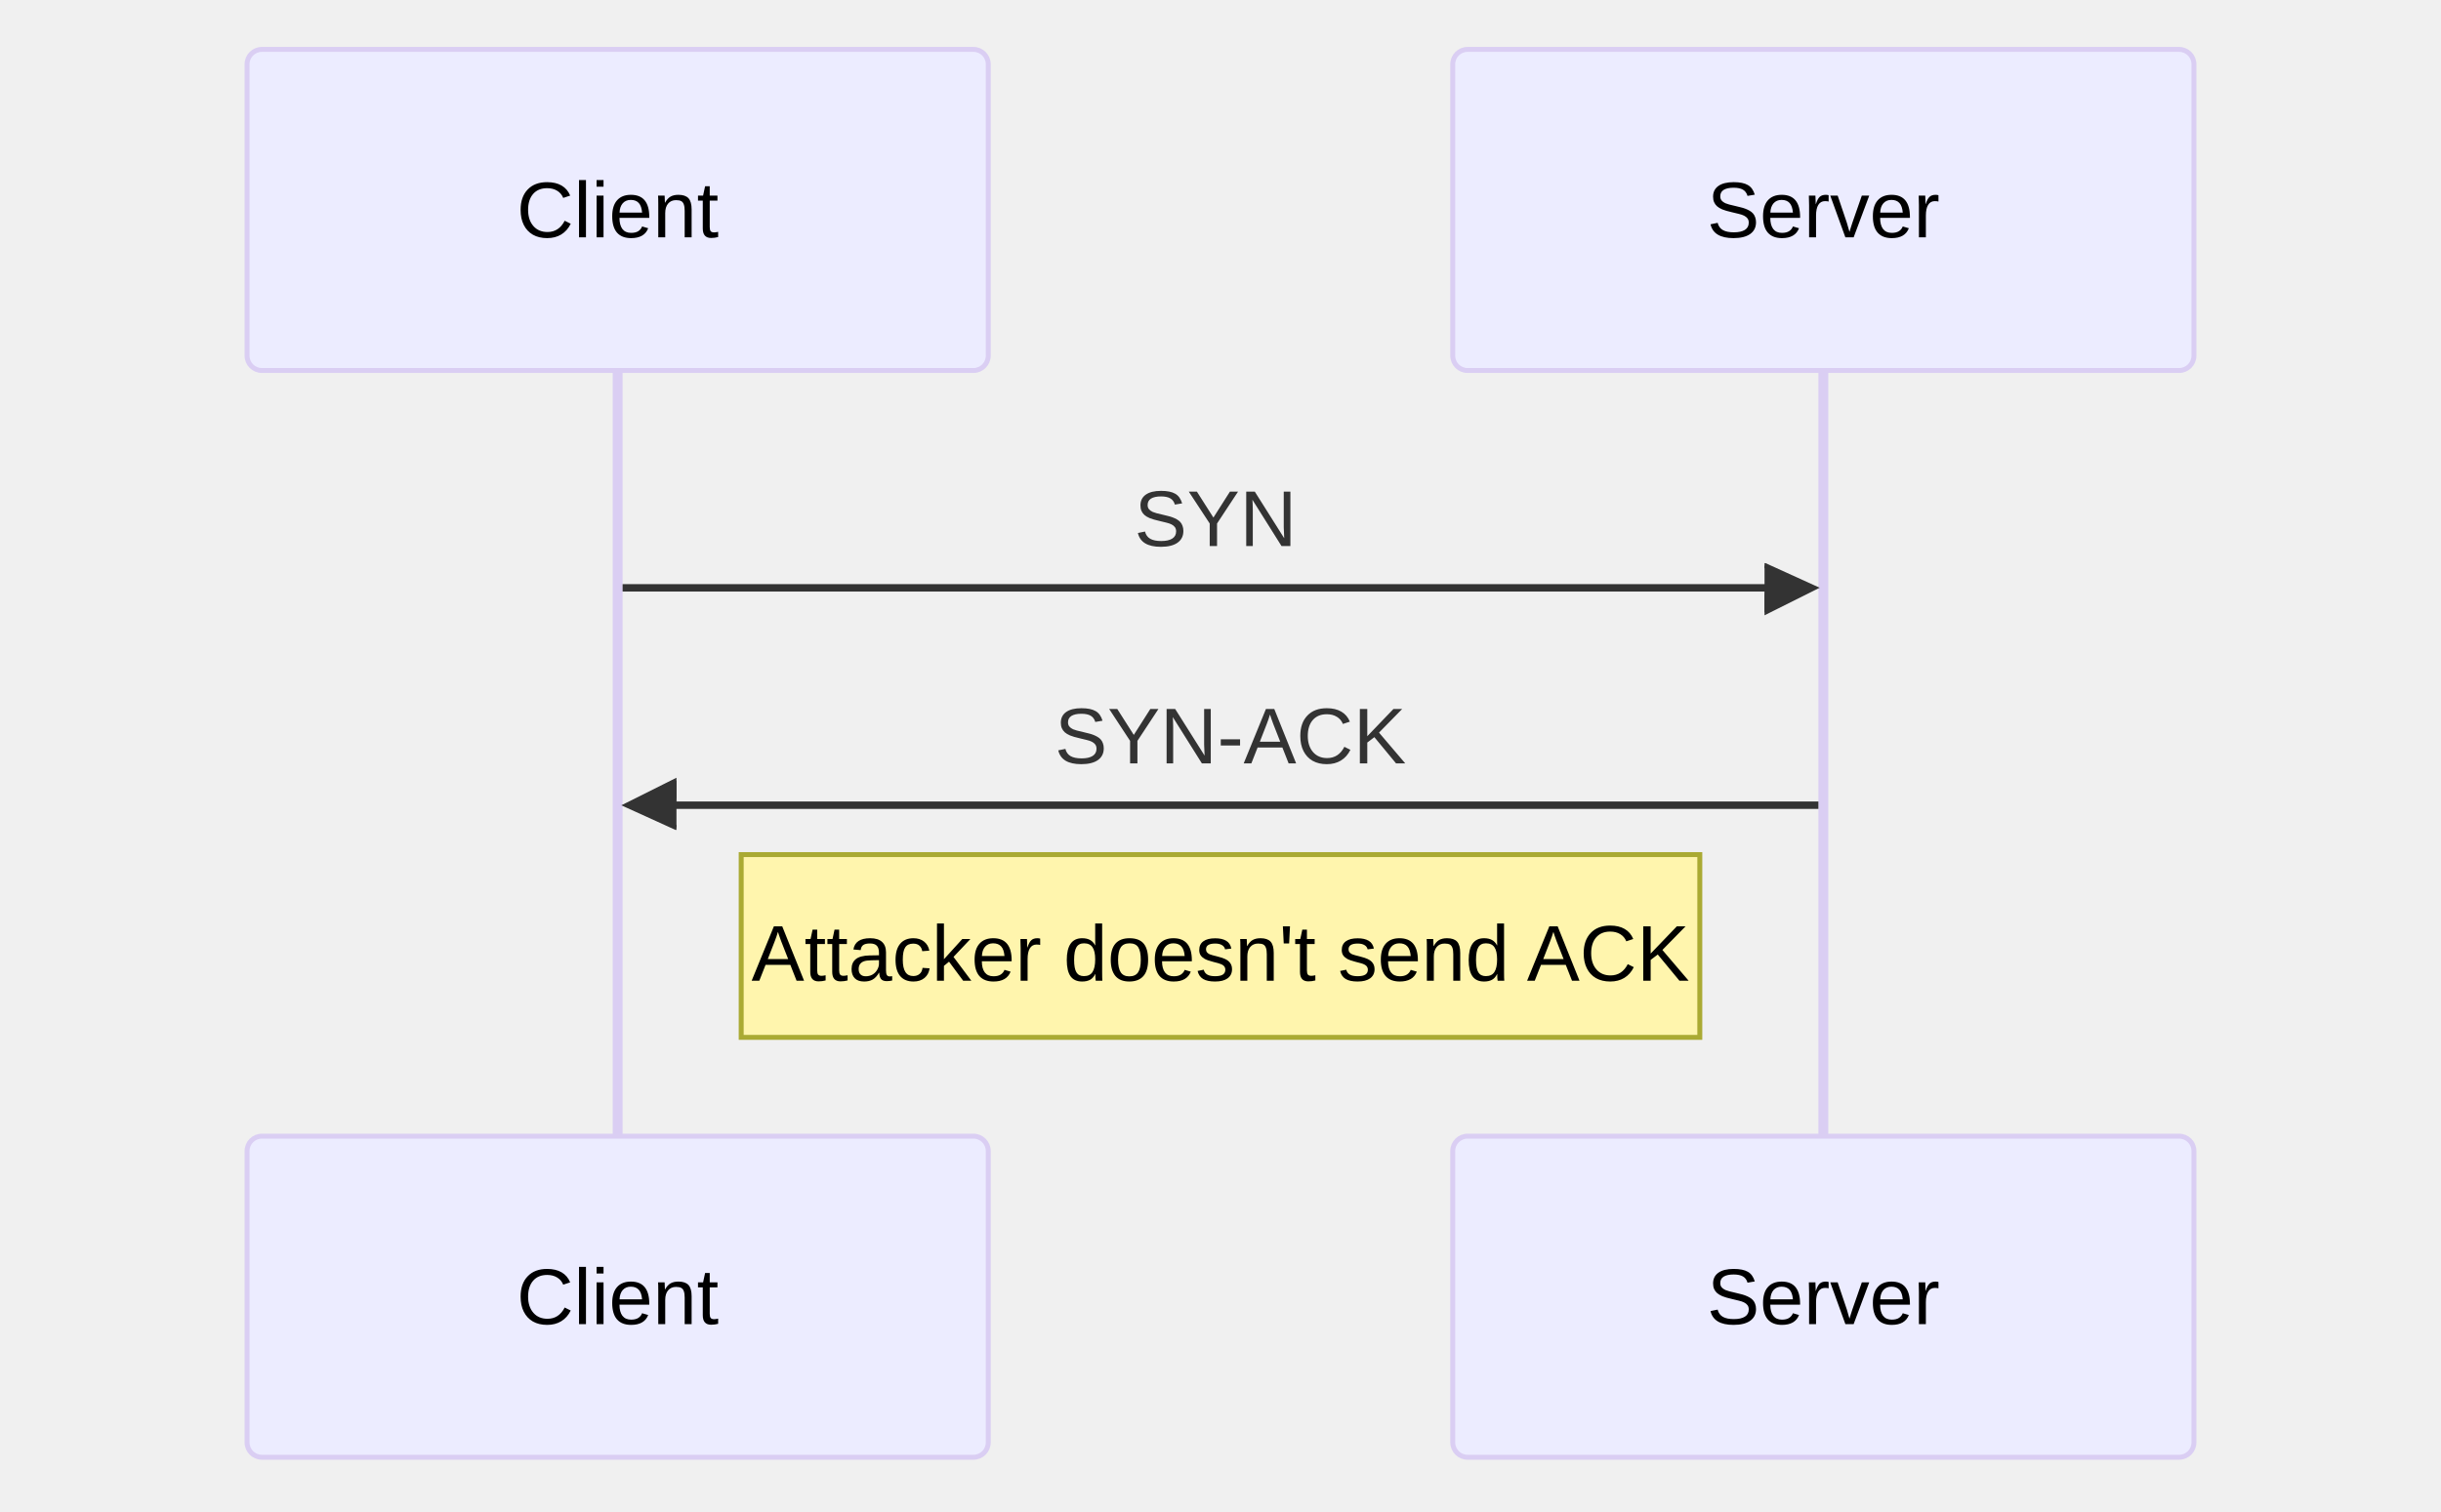
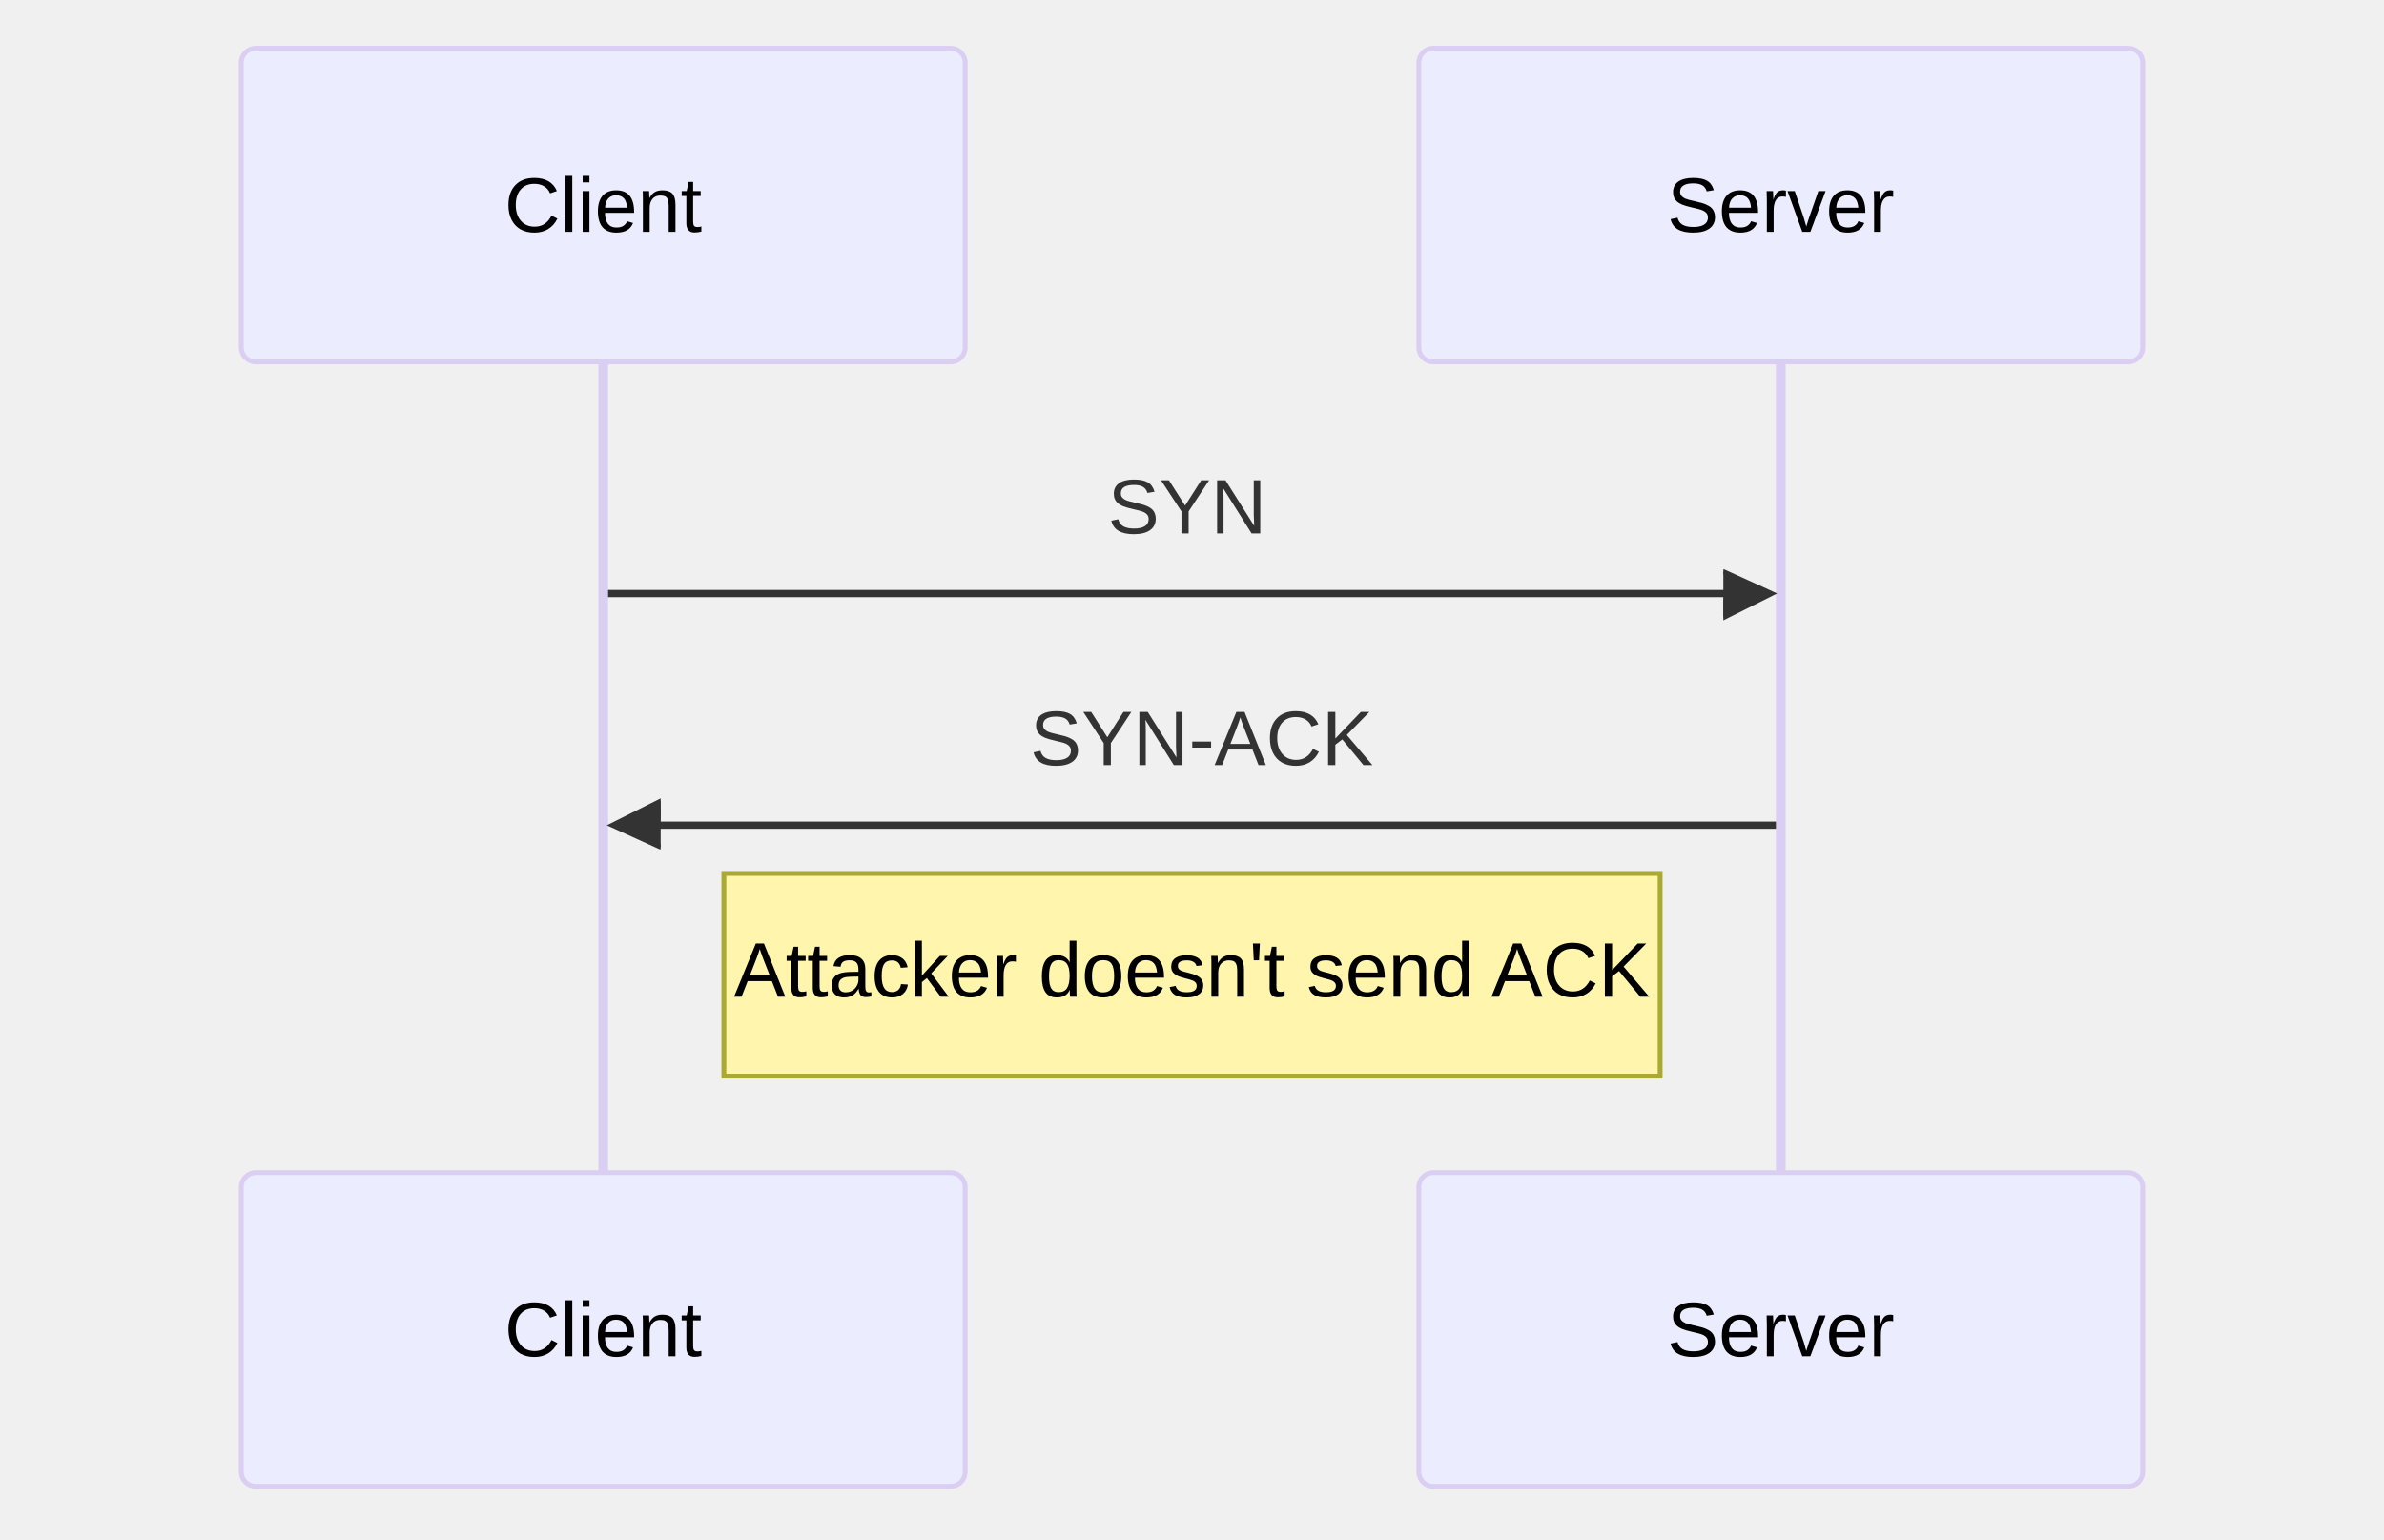
- <svg xmlns="http://www.w3.org/2000/svg" aria-roledescription="sequence" role="graphics-document document" viewBox="-50 -10 494 306" style="max-width: 494px; background-color: white;" width="100%" id="my-svg">
+ <svg xmlns="http://www.w3.org/2000/svg" aria-roledescription="sequence" role="graphics-document document" viewBox="-50 -10 494 319" style="max-width: 494px; background-color: white;" width="100%" id="my-svg">
  <g>
-     <rect class="actor actor-bottom" ry="3" rx="3" name="Server" height="65" width="150" stroke="#666" fill="#eaeaea" y="220" x="244" />
-     <text style="text-anchor: middle; font-size: 16px; font-weight: 400;" class="actor actor-box" alignment-baseline="central" dominant-baseline="central" y="252.5" x="319">
+     <rect class="actor actor-bottom" ry="3" rx="3" name="Server" height="65" width="150" stroke="#666" fill="#eaeaea" y="233" x="244" />
+     <text style="text-anchor: middle; font-size: 16px; font-weight: 400;" class="actor actor-box" alignment-baseline="central" dominant-baseline="central" y="265.5" x="319">
      <tspan dy="0" x="319">Server</tspan>
    </text>
  </g>
  <g>
-     <rect class="actor actor-bottom" ry="3" rx="3" name="Client" height="65" width="150" stroke="#666" fill="#eaeaea" y="220" x="0" />
-     <text style="text-anchor: middle; font-size: 16px; font-weight: 400;" class="actor actor-box" alignment-baseline="central" dominant-baseline="central" y="252.5" x="75">
+     <rect class="actor actor-bottom" ry="3" rx="3" name="Client" height="65" width="150" stroke="#666" fill="#eaeaea" y="233" x="0" />
+     <text style="text-anchor: middle; font-size: 16px; font-weight: 400;" class="actor actor-box" alignment-baseline="central" dominant-baseline="central" y="265.5" x="75">
      <tspan dy="0" x="75">Client</tspan>
    </text>
  </g>
  <g>
-     <line name="Server" stroke="#999" stroke-width="0.5px" class="actor-line 200" y2="220" x2="319" y1="65" x1="319" id="actor1" />
+     <line name="Server" stroke="#999" stroke-width="0.5px" class="actor-line 200" y2="233" x2="319" y1="65" x1="319" id="actor1" />
    <g id="root-1">
      <rect class="actor actor-top" ry="3" rx="3" name="Server" height="65" width="150" stroke="#666" fill="#eaeaea" y="0" x="244" />
      <text style="text-anchor: middle; font-size: 16px; font-weight: 400;" class="actor actor-box" alignment-baseline="central" dominant-baseline="central" y="32.5" x="319">
        <tspan dy="0" x="319">Server</tspan>
      </text>
    </g>
  </g>
  <g>
-     <line name="Client" stroke="#999" stroke-width="0.5px" class="actor-line 200" y2="220" x2="75" y1="65" x1="75" id="actor0" />
+     <line name="Client" stroke="#999" stroke-width="0.5px" class="actor-line 200" y2="233" x2="75" y1="65" x1="75" id="actor0" />
    <g id="root-0">
      <rect class="actor actor-top" ry="3" rx="3" name="Client" height="65" width="150" stroke="#666" fill="#eaeaea" y="0" x="0" />
      <text style="text-anchor: middle; font-size: 16px; font-weight: 400;" class="actor actor-box" alignment-baseline="central" dominant-baseline="central" y="32.5" x="75">
        <tspan dy="0" x="75">Client</tspan>
      </text>
    </g>
  </g>
  <style>#my-svg{font-family:"trebuchet ms",verdana,arial,sans-serif;font-size:16px;fill:#333;}#my-svg .error-icon{fill:#552222;}#my-svg .error-text{fill:#552222;stroke:#552222;}#my-svg .edge-thickness-normal{stroke-width:1px;}#my-svg .edge-thickness-thick{stroke-width:3.5px;}#my-svg .edge-pattern-solid{stroke-dasharray:0;}#my-svg .edge-thickness-invisible{stroke-width:0;fill:none;}#my-svg .edge-pattern-dashed{stroke-dasharray:3;}#my-svg .edge-pattern-dotted{stroke-dasharray:2;}#my-svg .marker{fill:#333333;stroke:#333333;}#my-svg .marker.cross{stroke:#333333;}#my-svg svg{font-family:"trebuchet ms",verdana,arial,sans-serif;font-size:16px;}#my-svg p{margin:0;}#my-svg .actor{stroke:hsl(259.626, 59.777%, 87.902%);fill:#ECECFF;}#my-svg text.actor&gt;tspan{fill:black;stroke:none;}#my-svg .actor-line{stroke:hsl(259.626, 59.777%, 87.902%);}#my-svg .messageLine0{stroke-width:1.5;stroke-dasharray:none;stroke:#333;}#my-svg .messageLine1{stroke-width:1.5;stroke-dasharray:2,2;stroke:#333;}#my-svg #arrowhead path{fill:#333;stroke:#333;}#my-svg .sequenceNumber{fill:white;}#my-svg #sequencenumber{fill:#333;}#my-svg #crosshead path{fill:#333;stroke:#333;}#my-svg .messageText{fill:#333;stroke:none;}#my-svg .labelBox{stroke:hsl(259.626, 59.777%, 87.902%);fill:#ECECFF;}#my-svg .labelText,#my-svg .labelText&gt;tspan{fill:black;stroke:none;}#my-svg .loopText,#my-svg .loopText&gt;tspan{fill:black;stroke:none;}#my-svg .loopLine{stroke-width:2px;stroke-dasharray:2,2;stroke:hsl(259.626, 59.777%, 87.902%);fill:hsl(259.626, 59.777%, 87.902%);}#my-svg .note{stroke:#aaaa33;fill:#fff5ad;}#my-svg .noteText,#my-svg .noteText&gt;tspan{fill:black;stroke:none;}#my-svg .activation0{fill:#f4f4f4;stroke:#666;}#my-svg .activation1{fill:#f4f4f4;stroke:#666;}#my-svg .activation2{fill:#f4f4f4;stroke:#666;}#my-svg .actorPopupMenu{position:absolute;}#my-svg .actorPopupMenuPanel{position:absolute;fill:#ECECFF;box-shadow:0px 8px 16px 0px rgba(0,0,0,0.2);filter:drop-shadow(3px 5px 2px rgb(0 0 0 / 0.4));}#my-svg .actor-man line{stroke:hsl(259.626, 59.777%, 87.902%);fill:#ECECFF;}#my-svg .actor-man circle,#my-svg line{stroke:hsl(259.626, 59.777%, 87.902%);fill:#ECECFF;stroke-width:2px;}#my-svg :root{--mermaid-font-family:"trebuchet ms",verdana,arial,sans-serif;}</style>
  <g />
  <defs>
    <symbol height="24" width="24" id="computer">
      <path d="M2 2v13h20v-13h-20zm18 11h-16v-9h16v9zm-10.228 6l.466-1h3.524l.467 1h-4.457zm14.228 3h-24l2-6h2.104l-1.33 4h18.45l-1.297-4h2.073l2 6zm-5-10h-14v-7h14v7z" transform="scale(.5)" />
    </symbol>
  </defs>
  <defs>
    <symbol clip-rule="evenodd" fill-rule="evenodd" id="database">
      <path d="M12.258.001l.256.004.255.005.253.008.251.01.249.012.247.015.246.016.242.019.241.02.239.023.236.024.233.027.231.028.229.031.225.032.223.034.22.036.217.038.214.04.211.041.208.043.205.045.201.046.198.048.194.05.191.051.187.053.183.054.18.056.175.057.172.059.168.06.163.061.16.063.155.064.15.066.074.033.073.033.071.034.07.034.069.035.068.035.067.035.066.035.064.036.064.036.062.036.06.036.06.037.058.037.058.037.055.038.055.038.053.038.052.038.051.039.05.039.048.039.047.039.045.04.044.04.043.04.041.04.04.041.039.041.037.041.036.041.034.041.033.042.032.042.03.042.029.042.027.042.026.043.024.043.023.043.021.043.02.043.018.044.017.043.015.044.013.044.012.044.011.045.009.044.007.045.006.045.004.045.002.045.001.045v17l-.001.045-.002.045-.004.045-.006.045-.007.045-.009.044-.011.045-.012.044-.013.044-.015.044-.017.043-.018.044-.02.043-.021.043-.023.043-.024.043-.026.043-.027.042-.029.042-.03.042-.032.042-.033.042-.034.041-.036.041-.037.041-.039.041-.04.041-.041.04-.043.04-.044.04-.045.04-.047.039-.048.039-.05.039-.051.039-.052.038-.053.038-.055.038-.055.038-.058.037-.058.037-.06.037-.06.036-.062.036-.064.036-.064.036-.066.035-.067.035-.068.035-.069.035-.07.034-.071.034-.073.033-.074.033-.15.066-.155.064-.16.063-.163.061-.168.06-.172.059-.175.057-.18.056-.183.054-.187.053-.191.051-.194.05-.198.048-.201.046-.205.045-.208.043-.211.041-.214.04-.217.038-.22.036-.223.034-.225.032-.229.031-.231.028-.233.027-.236.024-.239.023-.241.02-.242.019-.246.016-.247.015-.249.012-.251.01-.253.008-.255.005-.256.004-.258.001-.258-.001-.256-.004-.255-.005-.253-.008-.251-.01-.249-.012-.247-.015-.245-.016-.243-.019-.241-.02-.238-.023-.236-.024-.234-.027-.231-.028-.228-.031-.226-.032-.223-.034-.22-.036-.217-.038-.214-.04-.211-.041-.208-.043-.204-.045-.201-.046-.198-.048-.195-.05-.19-.051-.187-.053-.184-.054-.179-.056-.176-.057-.172-.059-.167-.06-.164-.061-.159-.063-.155-.064-.151-.066-.074-.033-.072-.033-.072-.034-.07-.034-.069-.035-.068-.035-.067-.035-.066-.035-.064-.036-.063-.036-.062-.036-.061-.036-.06-.037-.058-.037-.057-.037-.056-.038-.055-.038-.053-.038-.052-.038-.051-.039-.049-.039-.049-.039-.046-.039-.046-.04-.044-.04-.043-.04-.041-.04-.04-.041-.039-.041-.037-.041-.036-.041-.034-.041-.033-.042-.032-.042-.03-.042-.029-.042-.027-.042-.026-.043-.024-.043-.023-.043-.021-.043-.02-.043-.018-.044-.017-.043-.015-.044-.013-.044-.012-.044-.011-.045-.009-.044-.007-.045-.006-.045-.004-.045-.002-.045-.001-.045v-17l.001-.045.002-.045.004-.045.006-.045.007-.045.009-.044.011-.045.012-.044.013-.044.015-.044.017-.043.018-.044.02-.043.021-.043.023-.043.024-.043.026-.043.027-.042.029-.042.03-.042.032-.042.033-.042.034-.041.036-.041.037-.041.039-.041.04-.041.041-.04.043-.04.044-.04.046-.04.046-.039.049-.039.049-.039.051-.039.052-.038.053-.038.055-.038.056-.038.057-.037.058-.037.06-.037.061-.036.062-.036.063-.036.064-.036.066-.035.067-.035.068-.035.069-.035.07-.034.072-.034.072-.033.074-.033.151-.066.155-.064.159-.063.164-.061.167-.06.172-.059.176-.057.179-.056.184-.054.187-.053.19-.051.195-.05.198-.048.201-.046.204-.045.208-.043.211-.041.214-.04.217-.038.22-.036.223-.034.226-.032.228-.031.231-.028.234-.027.236-.024.238-.023.241-.02.243-.019.245-.016.247-.015.249-.012.251-.01.253-.008.255-.005.256-.004.258-.001.258.001zm-9.258 20.499v.01l.001.021.003.021.004.022.005.021.006.022.007.022.009.023.01.022.011.023.012.023.013.023.015.023.016.024.017.023.018.024.019.024.021.024.022.025.023.024.024.025.052.049.056.05.061.051.066.051.07.051.075.051.079.052.084.052.088.052.092.052.097.052.102.051.105.052.11.052.114.051.119.051.123.051.127.05.131.05.135.05.139.048.144.049.147.047.152.047.155.047.16.045.163.045.167.043.171.043.176.041.178.041.183.039.187.039.19.037.194.035.197.035.202.033.204.031.209.03.212.029.216.027.219.025.222.024.226.021.23.02.233.018.236.016.24.015.243.012.246.01.249.008.253.005.256.004.259.001.26-.001.257-.004.254-.005.25-.008.247-.011.244-.012.241-.014.237-.016.233-.018.231-.021.226-.021.224-.024.22-.026.216-.027.212-.028.21-.031.205-.031.202-.034.198-.034.194-.036.191-.037.187-.039.183-.04.179-.04.175-.042.172-.043.168-.044.163-.045.16-.046.155-.046.152-.047.148-.048.143-.049.139-.049.136-.05.131-.05.126-.05.123-.051.118-.052.114-.051.11-.052.106-.052.101-.052.096-.052.092-.052.088-.053.083-.051.079-.052.074-.052.07-.051.065-.051.06-.051.056-.05.051-.05.023-.024.023-.025.021-.024.02-.024.019-.024.018-.024.017-.024.015-.023.014-.024.013-.023.012-.023.01-.023.01-.022.008-.022.006-.022.006-.022.004-.022.004-.021.001-.021.001-.021v-4.127l-.077.055-.08.053-.083.054-.085.053-.087.052-.09.052-.093.051-.095.05-.097.05-.1.049-.102.049-.105.048-.106.047-.109.047-.111.046-.114.045-.115.045-.118.044-.12.043-.122.042-.124.042-.126.041-.128.04-.13.04-.132.038-.134.038-.135.037-.138.037-.139.035-.142.035-.143.034-.144.033-.147.032-.148.031-.15.03-.151.03-.153.029-.154.027-.156.027-.158.026-.159.025-.161.024-.162.023-.163.022-.165.021-.166.02-.167.019-.169.018-.169.017-.171.016-.173.015-.173.014-.175.013-.175.012-.177.011-.178.01-.179.008-.179.008-.181.006-.182.005-.182.004-.184.003-.184.002h-.37l-.184-.002-.184-.003-.182-.004-.182-.005-.181-.006-.179-.008-.179-.008-.178-.01-.176-.011-.176-.012-.175-.013-.173-.014-.172-.015-.171-.016-.17-.017-.169-.018-.167-.019-.166-.02-.165-.021-.163-.022-.162-.023-.161-.024-.159-.025-.157-.026-.156-.027-.155-.027-.153-.029-.151-.03-.15-.03-.148-.031-.146-.032-.145-.033-.143-.034-.141-.035-.14-.035-.137-.037-.136-.037-.134-.038-.132-.038-.13-.04-.128-.04-.126-.041-.124-.042-.122-.042-.12-.044-.117-.043-.116-.045-.113-.045-.112-.046-.109-.047-.106-.047-.105-.048-.102-.049-.1-.049-.097-.05-.095-.05-.093-.052-.09-.051-.087-.052-.085-.053-.083-.054-.08-.054-.077-.054v4.127zm0-5.654v.011l.001.021.003.021.004.021.005.022.006.022.007.022.009.022.01.022.011.023.012.023.013.023.015.024.016.023.017.024.018.024.019.024.021.024.022.024.023.025.024.024.052.05.056.05.061.05.066.051.07.051.075.052.079.051.084.052.088.052.092.052.097.052.102.052.105.052.11.051.114.051.119.052.123.05.127.051.131.05.135.049.139.049.144.048.147.048.152.047.155.046.16.045.163.045.167.044.171.042.176.042.178.04.183.04.187.038.19.037.194.036.197.034.202.033.204.032.209.03.212.028.216.027.219.025.222.024.226.022.23.02.233.018.236.016.24.014.243.012.246.01.249.008.253.006.256.003.259.001.26-.001.257-.003.254-.006.25-.008.247-.01.244-.012.241-.015.237-.016.233-.018.231-.02.226-.022.224-.024.22-.025.216-.027.212-.029.21-.03.205-.032.202-.033.198-.035.194-.036.191-.037.187-.039.183-.039.179-.041.175-.042.172-.043.168-.044.163-.045.16-.045.155-.047.152-.047.148-.048.143-.048.139-.05.136-.049.131-.05.126-.051.123-.051.118-.051.114-.052.11-.052.106-.052.101-.052.096-.052.092-.052.088-.052.083-.052.079-.052.074-.051.07-.052.065-.051.06-.05.056-.051.051-.049.023-.025.023-.024.021-.025.02-.024.019-.024.018-.024.017-.024.015-.023.014-.023.013-.024.012-.022.01-.023.01-.023.008-.022.006-.022.006-.022.004-.021.004-.022.001-.021.001-.021v-4.139l-.077.054-.08.054-.083.054-.085.052-.087.053-.09.051-.093.051-.095.051-.097.05-.1.049-.102.049-.105.048-.106.047-.109.047-.111.046-.114.045-.115.044-.118.044-.12.044-.122.042-.124.042-.126.041-.128.04-.13.039-.132.039-.134.038-.135.037-.138.036-.139.036-.142.035-.143.033-.144.033-.147.033-.148.031-.15.03-.151.03-.153.028-.154.028-.156.027-.158.026-.159.025-.161.024-.162.023-.163.022-.165.021-.166.02-.167.019-.169.018-.169.017-.171.016-.173.015-.173.014-.175.013-.175.012-.177.011-.178.009-.179.009-.179.007-.181.007-.182.005-.182.004-.184.003-.184.002h-.37l-.184-.002-.184-.003-.182-.004-.182-.005-.181-.007-.179-.007-.179-.009-.178-.009-.176-.011-.176-.012-.175-.013-.173-.014-.172-.015-.171-.016-.17-.017-.169-.018-.167-.019-.166-.02-.165-.021-.163-.022-.162-.023-.161-.024-.159-.025-.157-.026-.156-.027-.155-.028-.153-.028-.151-.03-.15-.03-.148-.031-.146-.033-.145-.033-.143-.033-.141-.035-.14-.036-.137-.036-.136-.037-.134-.038-.132-.039-.13-.039-.128-.04-.126-.041-.124-.042-.122-.043-.12-.043-.117-.044-.116-.044-.113-.046-.112-.046-.109-.046-.106-.047-.105-.048-.102-.049-.1-.049-.097-.05-.095-.051-.093-.051-.09-.051-.087-.053-.085-.052-.083-.054-.08-.054-.077-.054v4.139zm0-5.666v.011l.001.02.003.022.004.021.005.022.006.021.007.022.009.023.01.022.011.023.012.023.013.023.015.023.016.024.017.024.018.023.019.024.021.025.022.024.023.024.024.025.052.05.056.05.061.05.066.051.07.051.075.052.079.051.084.052.088.052.092.052.097.052.102.052.105.051.11.052.114.051.119.051.123.051.127.05.131.05.135.05.139.049.144.048.147.048.152.047.155.046.16.045.163.045.167.043.171.043.176.042.178.04.183.04.187.038.19.037.194.036.197.034.202.033.204.032.209.03.212.028.216.027.219.025.222.024.226.021.23.02.233.018.236.017.24.014.243.012.246.01.249.008.253.006.256.003.259.001.26-.001.257-.003.254-.006.25-.008.247-.01.244-.013.241-.014.237-.016.233-.018.231-.02.226-.022.224-.024.22-.025.216-.027.212-.029.21-.03.205-.032.202-.033.198-.035.194-.036.191-.037.187-.039.183-.039.179-.041.175-.042.172-.043.168-.044.163-.045.16-.045.155-.047.152-.047.148-.048.143-.049.139-.049.136-.049.131-.051.126-.05.123-.051.118-.052.114-.051.11-.052.106-.052.101-.052.096-.052.092-.052.088-.052.083-.052.079-.052.074-.052.07-.051.065-.051.06-.051.056-.05.051-.049.023-.025.023-.025.021-.024.02-.024.019-.024.018-.024.017-.024.015-.023.014-.024.013-.023.012-.023.01-.022.01-.023.008-.022.006-.022.006-.022.004-.022.004-.021.001-.021.001-.021v-4.153l-.077.054-.08.054-.083.053-.085.053-.087.053-.09.051-.093.051-.095.051-.097.05-.1.049-.102.048-.105.048-.106.048-.109.046-.111.046-.114.046-.115.044-.118.044-.12.043-.122.043-.124.042-.126.041-.128.04-.13.039-.132.039-.134.038-.135.037-.138.036-.139.036-.142.034-.143.034-.144.033-.147.032-.148.032-.15.03-.151.03-.153.028-.154.028-.156.027-.158.026-.159.024-.161.024-.162.023-.163.023-.165.021-.166.02-.167.019-.169.018-.169.017-.171.016-.173.015-.173.014-.175.013-.175.012-.177.01-.178.01-.179.009-.179.007-.181.006-.182.006-.182.004-.184.003-.184.001-.185.001-.185-.001-.184-.001-.184-.003-.182-.004-.182-.006-.181-.006-.179-.007-.179-.009-.178-.01-.176-.01-.176-.012-.175-.013-.173-.014-.172-.015-.171-.016-.17-.017-.169-.018-.167-.019-.166-.02-.165-.021-.163-.023-.162-.023-.161-.024-.159-.024-.157-.026-.156-.027-.155-.028-.153-.028-.151-.03-.15-.03-.148-.032-.146-.032-.145-.033-.143-.034-.141-.034-.14-.036-.137-.036-.136-.037-.134-.038-.132-.039-.13-.039-.128-.041-.126-.041-.124-.041-.122-.043-.12-.043-.117-.044-.116-.044-.113-.046-.112-.046-.109-.046-.106-.048-.105-.048-.102-.048-.1-.05-.097-.049-.095-.051-.093-.051-.09-.052-.087-.052-.085-.053-.083-.053-.08-.054-.077-.054v4.153zm8.74-8.179l-.257.004-.254.005-.25.008-.247.011-.244.012-.241.014-.237.016-.233.018-.231.021-.226.022-.224.023-.22.026-.216.027-.212.028-.21.031-.205.032-.202.033-.198.034-.194.036-.191.038-.187.038-.183.04-.179.041-.175.042-.172.043-.168.043-.163.045-.16.046-.155.046-.152.048-.148.048-.143.048-.139.049-.136.05-.131.05-.126.051-.123.051-.118.051-.114.052-.11.052-.106.052-.101.052-.096.052-.092.052-.088.052-.083.052-.079.052-.074.051-.07.052-.065.051-.06.05-.056.05-.051.05-.023.025-.023.024-.021.024-.02.025-.019.024-.018.024-.017.023-.015.024-.014.023-.013.023-.012.023-.01.023-.01.022-.008.022-.006.023-.006.021-.004.022-.004.021-.001.021-.001.021.001.021.001.021.004.021.004.022.006.021.006.023.008.022.01.022.01.023.012.023.013.023.014.023.015.024.017.023.018.024.019.024.02.025.021.024.023.024.023.025.051.05.056.05.06.05.065.051.07.052.074.051.079.052.083.052.088.052.092.052.096.052.101.052.106.052.11.052.114.052.118.051.123.051.126.051.131.05.136.05.139.049.143.048.148.048.152.048.155.046.16.046.163.045.168.043.172.043.175.042.179.041.183.04.187.038.191.038.194.036.198.034.202.033.205.032.21.031.212.028.216.027.22.026.224.023.226.022.231.021.233.018.237.016.241.014.244.012.247.011.25.008.254.005.257.004.26.001.26-.001.257-.004.254-.005.25-.008.247-.011.244-.012.241-.014.237-.016.233-.018.231-.021.226-.022.224-.023.22-.026.216-.027.212-.028.21-.031.205-.032.202-.033.198-.034.194-.036.191-.038.187-.038.183-.04.179-.041.175-.042.172-.043.168-.043.163-.045.16-.046.155-.046.152-.048.148-.048.143-.048.139-.049.136-.05.131-.05.126-.051.123-.051.118-.051.114-.052.11-.052.106-.052.101-.052.096-.052.092-.052.088-.052.083-.052.079-.052.074-.051.07-.052.065-.051.06-.05.056-.05.051-.05.023-.025.023-.024.021-.024.02-.025.019-.024.018-.024.017-.023.015-.024.014-.023.013-.023.012-.023.01-.023.01-.022.008-.022.006-.023.006-.021.004-.022.004-.021.001-.021.001-.021-.001-.021-.001-.021-.004-.021-.004-.022-.006-.021-.006-.023-.008-.022-.01-.022-.01-.023-.012-.023-.013-.023-.014-.023-.015-.024-.017-.023-.018-.024-.019-.024-.02-.025-.021-.024-.023-.024-.023-.025-.051-.05-.056-.05-.06-.05-.065-.051-.07-.052-.074-.051-.079-.052-.083-.052-.088-.052-.092-.052-.096-.052-.101-.052-.106-.052-.11-.052-.114-.052-.118-.051-.123-.051-.126-.051-.131-.05-.136-.05-.139-.049-.143-.048-.148-.048-.152-.048-.155-.046-.16-.046-.163-.045-.168-.043-.172-.043-.175-.042-.179-.041-.183-.04-.187-.038-.191-.038-.194-.036-.198-.034-.202-.033-.205-.032-.21-.031-.212-.028-.216-.027-.22-.026-.224-.023-.226-.022-.231-.021-.233-.018-.237-.016-.241-.014-.244-.012-.247-.011-.25-.008-.254-.005-.257-.004-.26-.001-.26.001z" transform="scale(.5)" />
    </symbol>
  </defs>
  <defs>
    <symbol height="24" width="24" id="clock">
      <path d="M12 2c5.514 0 10 4.486 10 10s-4.486 10-10 10-10-4.486-10-10 4.486-10 10-10zm0-2c-6.627 0-12 5.373-12 12s5.373 12 12 12 12-5.373 12-12-5.373-12-12-12zm5.848 12.459c.202.038.202.333.001.372-1.907.361-6.045 1.111-6.547 1.111-.719 0-1.301-.582-1.301-1.301 0-.512.77-5.447 1.125-7.445.034-.192.312-.181.343.014l.985 6.238 5.394 1.011z" transform="scale(.5)" />
    </symbol>
  </defs>
  <defs>
    <marker orient="auto-start-reverse" markerHeight="12" markerWidth="12" markerUnits="userSpaceOnUse" refY="5" refX="7.9" id="arrowhead">
      <path d="M -1 0 L 10 5 L 0 10 z" />
    </marker>
  </defs>
  <defs>
    <marker refY="4.5" refX="4" orient="auto" markerHeight="8" markerWidth="15" id="crosshead">
      <path style="stroke-dasharray: 0, 0;" d="M 1,2 L 6,7 M 6,2 L 1,7" stroke-width="1pt" stroke="#000000" fill="none" />
    </marker>
  </defs>
  <defs>
    <marker orient="auto" markerHeight="28" markerWidth="20" refY="7" refX="15.5" id="filled-head">
      <path d="M 18,7 L9,13 L14,7 L9,1 Z" />
    </marker>
  </defs>
  <defs>
    <marker orient="auto" markerHeight="40" markerWidth="60" refY="15" refX="15" id="sequencenumber">
      <circle r="6" cy="15" cx="15" />
    </marker>
  </defs>
  <g>
-     <rect class="note" height="37" width="194" stroke="#666" fill="#EDF2AE" y="163" x="100" />
-     <text style="font-size: 16px; font-weight: 400;" dy="1em" class="noteText" alignment-baseline="middle" dominant-baseline="middle" text-anchor="middle" y="168" x="197">
+     <rect class="note" height="42" width="194" stroke="#666" fill="#EDF2AE" y="171" x="100" />
+     <text style="font-size: 16px; font-weight: 400;" dy="1em" class="noteText" alignment-baseline="middle" dominant-baseline="middle" text-anchor="middle" y="176" x="197">
      <tspan x="197">Attacker doesn't send ACK</tspan>
    </text>
  </g>
  <text style="font-size: 16px; font-weight: 400;" dy="1em" class="messageText" alignment-baseline="middle" dominant-baseline="middle" text-anchor="middle" y="80" x="196">SYN</text>
-   <line style="fill: none;" marker-end="url(#arrowhead)" stroke="none" stroke-width="2" class="messageLine0" y2="109" x2="315" y1="109" x1="76" />
-   <text style="font-size: 16px; font-weight: 400;" dy="1em" class="messageText" alignment-baseline="middle" dominant-baseline="middle" text-anchor="middle" y="124" x="199">SYN-ACK</text>
-   <line style="fill: none;" marker-end="url(#arrowhead)" stroke="none" stroke-width="2" class="messageLine0" y2="153" x2="79" y1="153" x1="318" />
+   <line style="fill: none;" marker-end="url(#arrowhead)" stroke="none" stroke-width="2" class="messageLine0" y2="113" x2="315" y1="113" x1="76" />
+   <text style="font-size: 16px; font-weight: 400;" dy="1em" class="messageText" alignment-baseline="middle" dominant-baseline="middle" text-anchor="middle" y="128" x="199">SYN-ACK</text>
+   <line style="fill: none;" marker-end="url(#arrowhead)" stroke="none" stroke-width="2" class="messageLine0" y2="161" x2="79" y1="161" x1="318" />
</svg>
